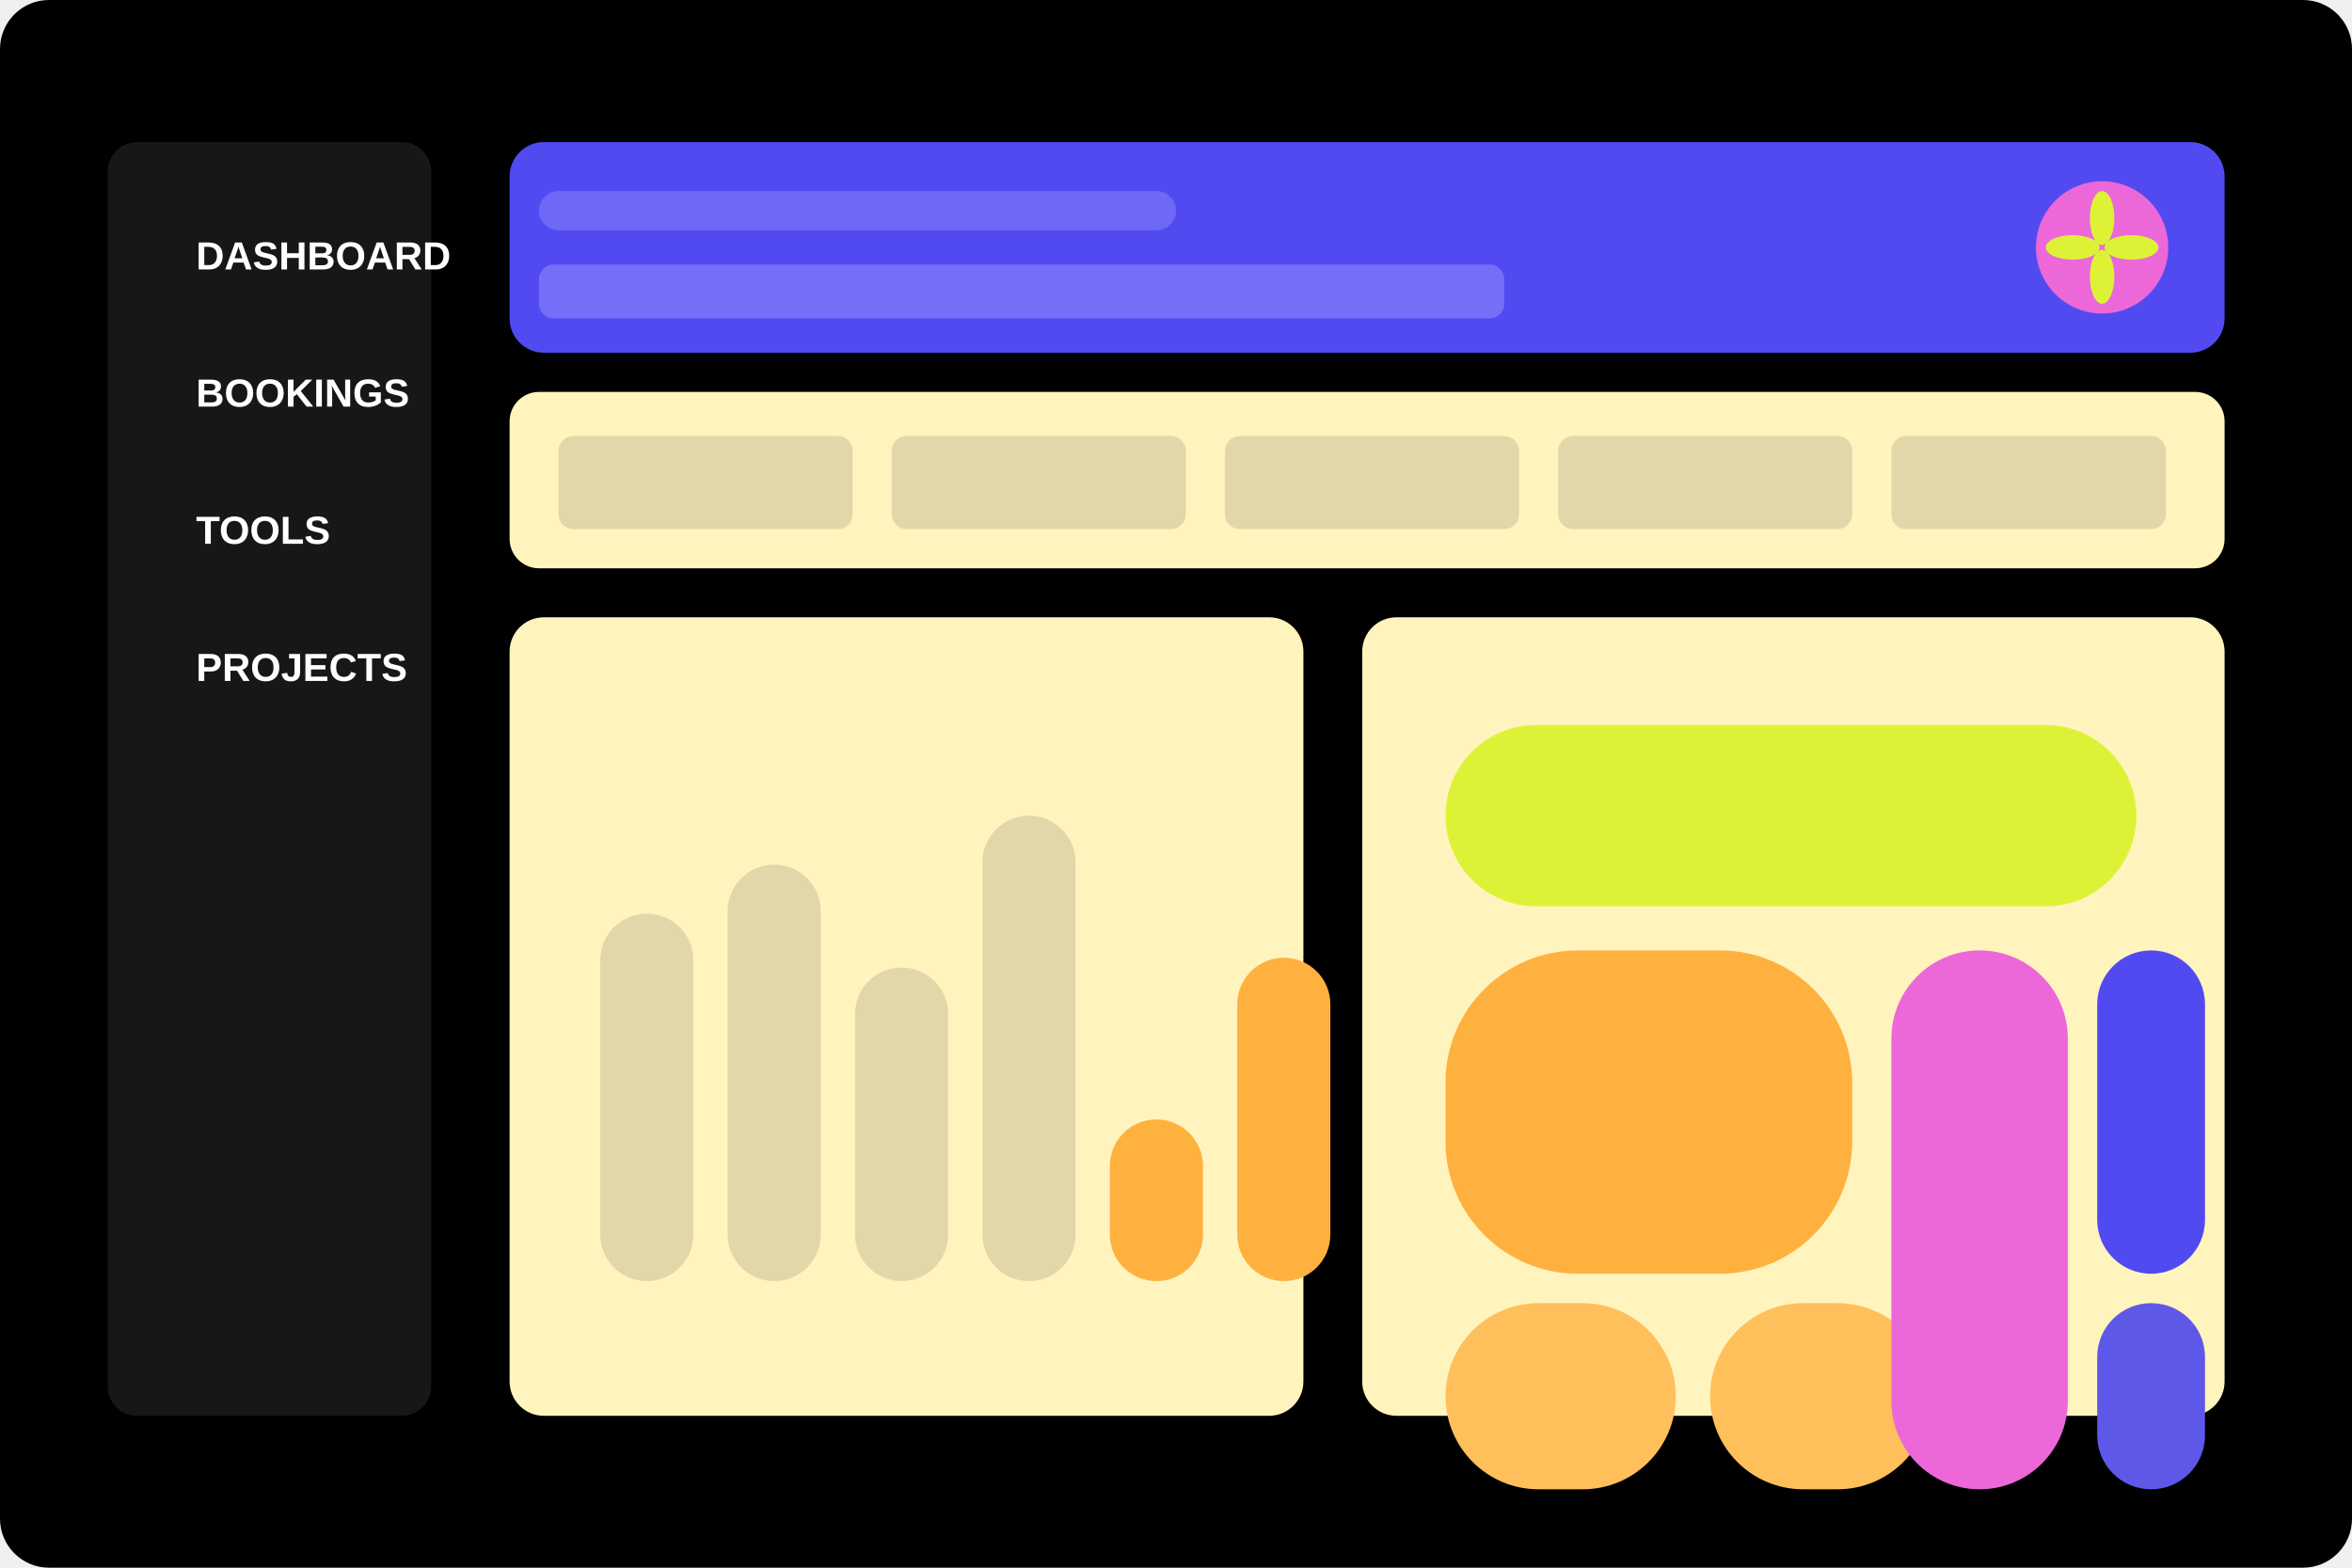
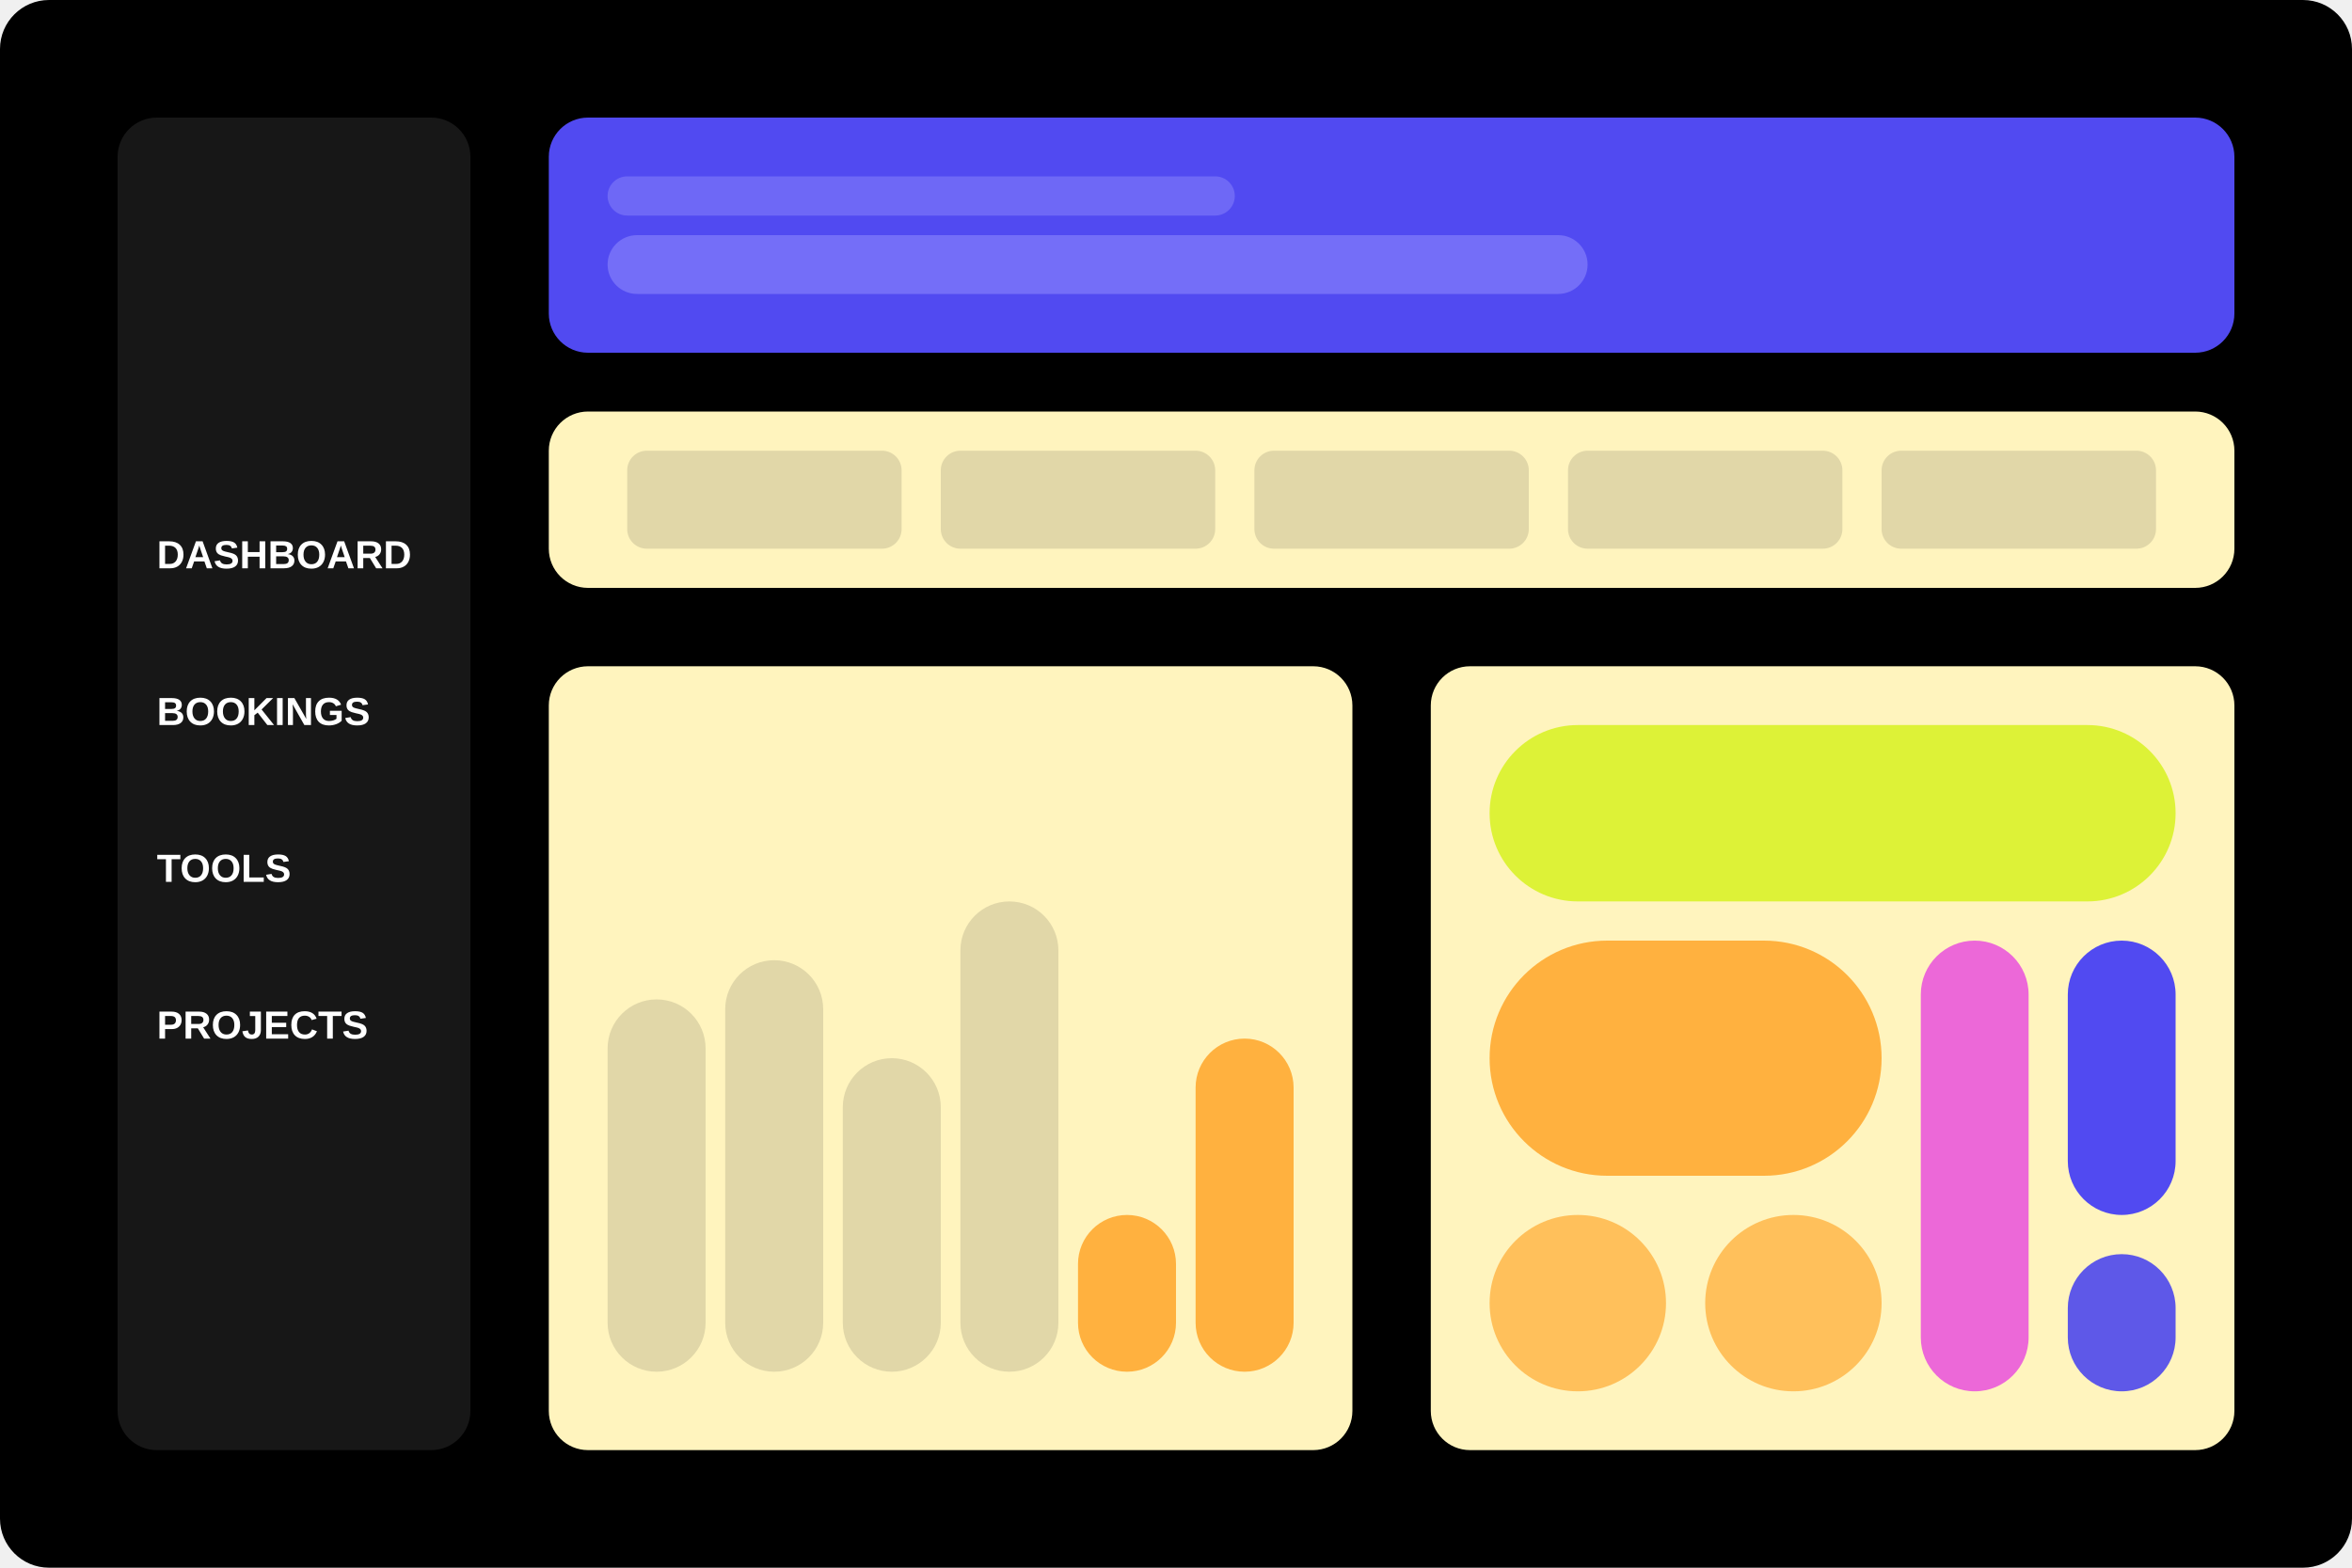
<svg xmlns="http://www.w3.org/2000/svg" viewBox="0 0 960 640" role="img" aria-labelledby="title">
  <rect width="960" height="640" rx="20" fill="#000" />
-   <rect x="44" y="58" width="132" height="520" rx="12" fill="#171717" />
-   <rect x="208" y="58" width="700" height="86" rx="14" fill="#514AF1" />
-   <rect x="220" y="78" width="260" height="16" rx="8" fill="#6E68F6" />
-   <rect x="220" y="108" width="394" height="22" rx="6" fill="#746EF8" />
-   <circle cx="858" cy="101" r="27" fill="#EC68D8" />
-   <g fill="#DDF237" transform="translate(846 89)">
-     <ellipse cx="12" cy="0" rx="5" ry="11" />
-     <ellipse cx="12" cy="24" rx="5" ry="11" />
-     <ellipse cx="0" cy="12" rx="11" ry="5" />
-     <ellipse cx="24" cy="12" rx="11" ry="5" />
+   <rect x="48" y="48" width="144" height="544" rx="16" fill="#171717" />
+   <g font-family="Arial Black, Arial, sans-serif" font-weight="900" font-size="16">
+     <text x="64" y="232" fill="#fff">DASHBOARD</text>
+     <text x="64" y="296" fill="#fff">BOOKINGS</text>
+     <text x="64" y="360" fill="#fff">TOOLS</text>
+     <text x="64" y="424" fill="#fff">PROJECTS</text>
  </g>
-   <g font-family="Arial Black, Arial, sans-serif" font-weight="900" font-size="16">
-     <text x="80" y="110" fill="#fff">DASHBOARD</text>
-     <text x="80" y="166" fill="#fff">BOOKINGS</text>
-     <text x="80" y="222" fill="#fff">TOOLS</text>
-     <text x="80" y="278" fill="#fff">PROJECTS</text>
+   <rect x="224" y="48" width="688" height="96" rx="16" fill="#514AF1" />
+   <rect x="248" y="72" width="256" height="16" rx="8" fill="#6E68F6" />
+   <rect x="248" y="96" width="400" height="24" rx="12" fill="#746EF8" />
+   <rect x="224" y="168" width="688" height="72" rx="16" fill="#FFF4BE" />
+   <g fill="#E1D7A8">
+     <rect x="256" y="184" width="112" height="40" rx="8" />
+     <rect x="384" y="184" width="112" height="40" rx="8" />
+     <rect x="512" y="184" width="112" height="40" rx="8" />
+     <rect x="640" y="184" width="112" height="40" rx="8" />
+     <rect x="768" y="184" width="112" height="40" rx="8" />
  </g>
-   <rect x="208" y="160" width="700" height="72" rx="12" fill="#FFF4BE" />
+   <rect x="224" y="272" width="328" height="320" rx="16" fill="#FFF4BE" />
  <g fill="#E1D7A8">
-     <rect x="228" y="178" width="120" height="38" rx="6" />
-     <rect x="364" y="178" width="120" height="38" rx="6" />
-     <rect x="500" y="178" width="120" height="38" rx="6" />
-     <rect x="636" y="178" width="120" height="38" rx="6" />
-     <rect x="772" y="178" width="112" height="38" rx="6" />
+     <rect x="248" y="408" width="40" height="152" rx="20" />
+     <rect x="296" y="392" width="40" height="168" rx="20" />
+     <rect x="344" y="432" width="40" height="128" rx="20" />
+     <rect x="392" y="368" width="40" height="192" rx="20" />
  </g>
-   <rect x="208" y="252" width="324" height="326" rx="14" fill="#FFF4BE" />
-   <rect x="556" y="252" width="352" height="326" rx="14" fill="#FFF4BE" />
-   <g transform="translate(245 315)" fill="#E1D7A8">
-     <rect x="0" y="58" width="38" height="150" rx="19" />
-     <rect x="52" y="38" width="38" height="170" rx="19" />
-     <rect x="104" y="80" width="38" height="128" rx="19" />
-     <rect x="156" y="18" width="38" height="190" rx="19" />
+   <g fill="#FFB13F">
+     <rect x="440" y="496" width="40" height="64" rx="20" />
+     <rect x="488" y="424" width="40" height="136" rx="20" />
  </g>
-   <g transform="translate(453 315)" fill="#FFB13F">
-     <rect x="0" y="142" width="38" height="66" rx="19" />
-     <rect x="52" y="76" width="38" height="132" rx="19" />
-   </g>
-   <g transform="translate(590 296)">
-     <rect x="0" y="0" width="282" height="74" rx="37" fill="#DDF237" />
-     <rect x="0" y="92" width="166" height="132" rx="54" fill="#FFB13F" />
-     <rect x="0" y="236" width="94" height="76" rx="38" fill="#FFC05B" />
-     <rect x="108" y="236" width="90" height="76" rx="38" fill="#FFC05B" />
-     <rect x="182" y="92" width="72" height="220" rx="36" fill="#EC68D8" />
-     <rect x="266" y="92" width="44" height="132" rx="22" fill="#514AF1" />
-     <rect x="266" y="236" width="44" height="76" rx="22" fill="#5E58E8" />
-   </g>
+   <rect x="584" y="272" width="328" height="320" rx="16" fill="#FFF4BE" />
+   <rect x="608" y="296" width="280" height="72" rx="36" fill="#DDF237" />
+   <rect x="608" y="384" width="160" height="96" rx="48" fill="#FFB13F" />
+   <rect x="608" y="496" width="72" height="72" rx="36" fill="#FFC05B" />
+   <rect x="696" y="496" width="72" height="72" rx="36" fill="#FFC05B" />
+   <rect x="784" y="384" width="44" height="184" rx="22" fill="#EC68D8" />
+   <rect x="844" y="384" width="44" height="112" rx="22" fill="#514AF1" />
+   <rect x="844" y="512" width="44" height="56" rx="22" fill="#5E58E8" />
</svg>
